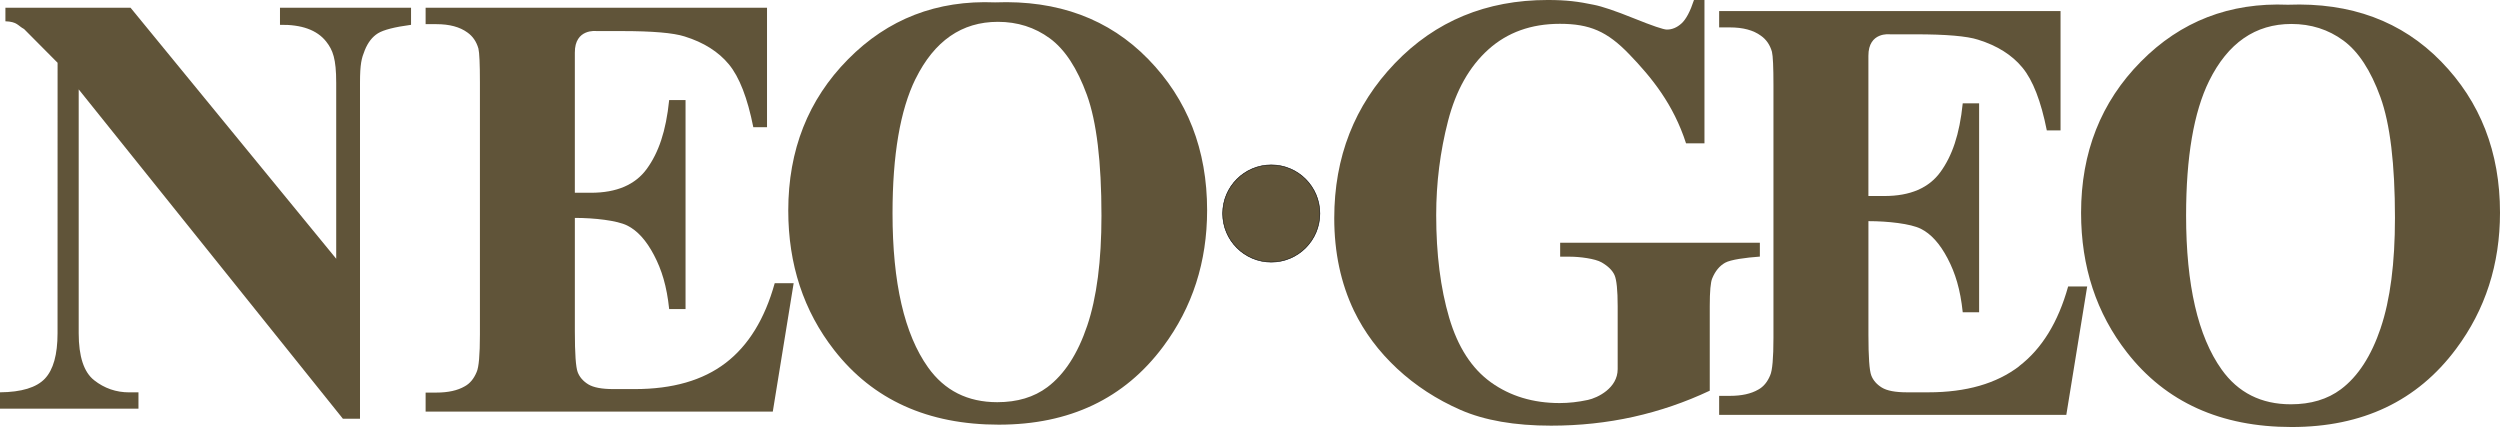
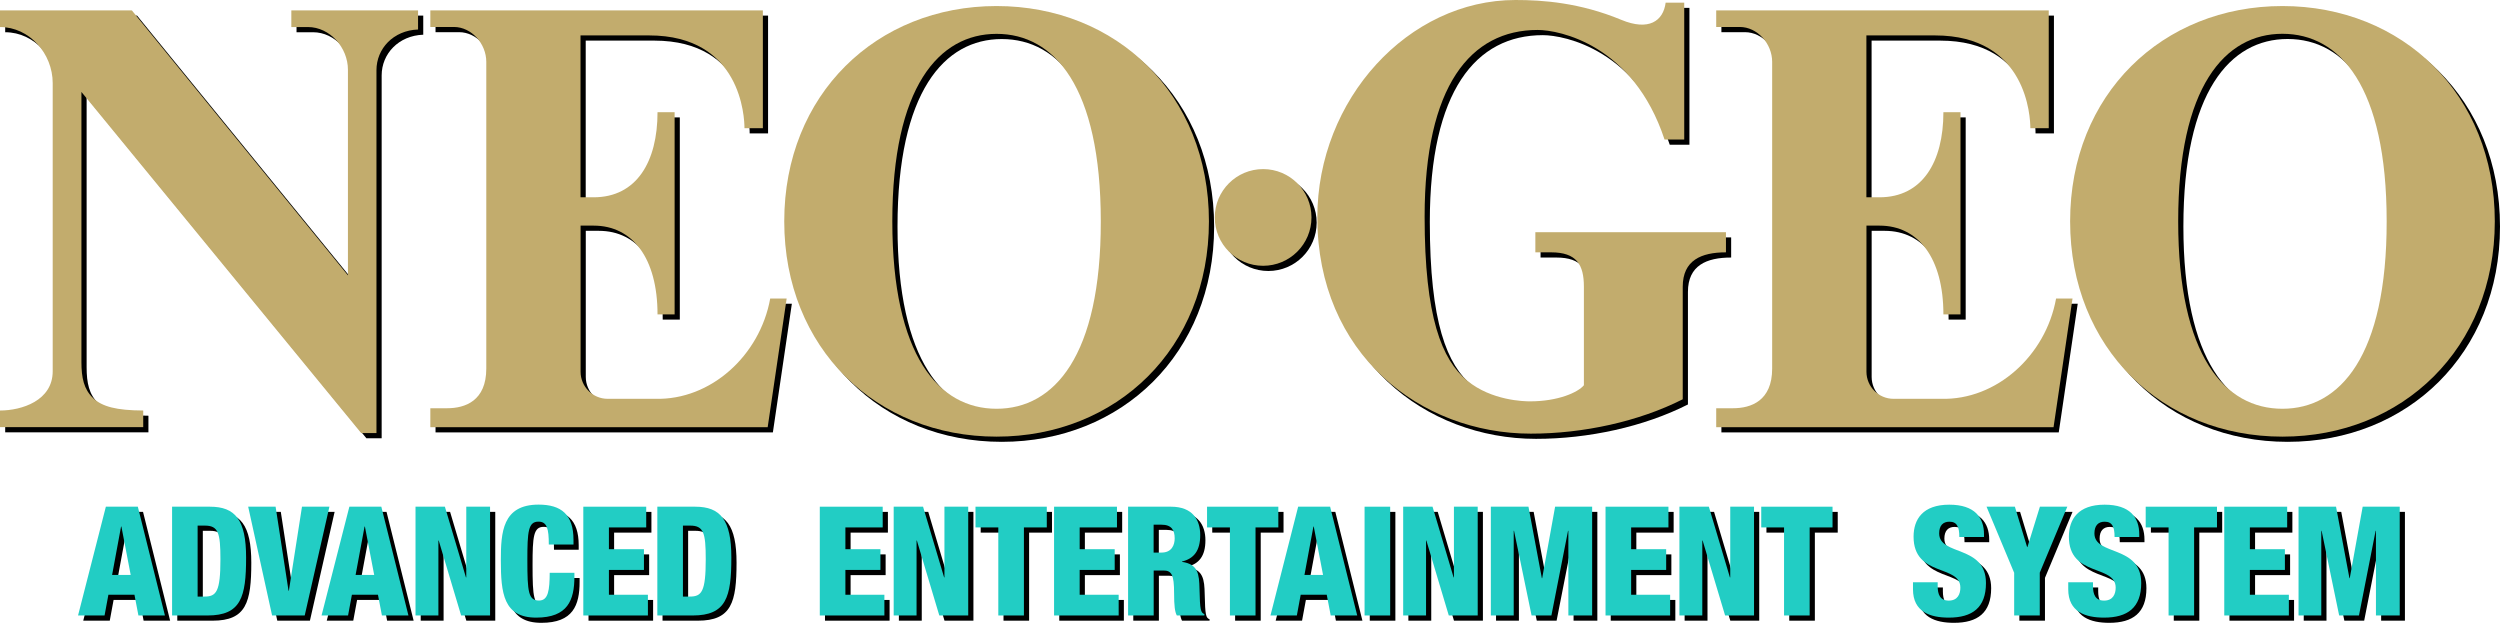
- <svg xmlns="http://www.w3.org/2000/svg" version="1.2" baseProfile="tiny" width="566.929" height="96.834" xml:space="preserve">
-   <g fill="#605439">
-     <path d="M353.812 58.21h2.244c2.096 0 5.68.432 7.157 1.297 1.477.859 2.45 1.824 2.92 2.89.47 1.067.709 3.42.709 7.053v14.266c0 4.305-4.55 6.498-6.74 6.974-2.202.475-4.34.713-6.422.713-6.006 0-11.191-1.563-15.563-4.69-4.365-3.13-7.529-8.02-9.492-14.69-1.959-6.662-2.936-14.405-2.936-23.25 0-7.296.895-14.412 2.685-21.345 1.796-6.934 4.846-12.337 9.155-16.215 4.309-3.874 9.71-5.812 16.193-5.812 6.787 0 10.758 1.718 15.753 6.91 5.109 5.306 10.01 11.336 12.87 20.188h4.179v-32.5h-2.378c-.857 2.604-1.793 4.372-2.816 5.305-1.027.937-2.139 1.403-3.328 1.403-.771 0-3.26-.847-7.463-2.539-4.2-1.694-7.244-2.723-9.118-3.085-3.455-.721-6.14-1.085-10.448-1.085-13.914 0-25.46 4.78-34.638 14.342-9.178 9.569-13.765 21.281-13.765 35.147 0 7.748 1.489 14.75 4.48 21.004 2.345 4.85 5.601 9.207 9.761 13.086 4.162 3.873 8.967 7 14.405 9.385 5.443 2.375 12.283 3.566 20.52 3.566 6.447 0 12.661-.666 18.662-1.998a82.643 82.643 0 0 0 17.326-5.932V69.427c0-3.36.19-5.472.572-6.331.682-1.636 1.65-2.806 2.909-3.513 1.255-.707 4.685-1.165 7.881-1.395v-3.139H353.8v3.139l.013.022z" />
-     <path d="M457.91 83.04c-5.16 3.951-12.03 5.926-20.596 5.926h-4.883c-2.617 0-4.507-.356-5.683-1.076-1.166-.72-1.973-1.641-2.399-2.764-.428-1.123-.643-4.201-.643-9.228V50.149c4.4 0 9.553.573 11.865 1.723 2.311 1.144 4.34 3.385 6.083 6.716 1.75 3.33 2.894 7.008 3.439 12.229h3.713V23.432h-3.713c-.729 7.12-2.404 11.899-5.035 15.546-2.63 3.648-6.871 5.472-12.717 5.472h-3.64V12.666c-.028-5.525 4.895-4.885 4.895-4.885h5.754c6.956 0 11.695.407 14.224 1.219 4.336 1.348 7.692 3.461 10.062 6.339 2.374 2.88 4.211 7.623 5.522 14.236h3.115V2.508h-77.42v3.707h2.441c2.975 0 5.32.629 7.031 1.886 1.22.854 2.055 2.072 2.503 3.643.229.94.342 3.48.342 7.615v57.264c0 4.582-.249 7.414-.747 8.496-.63 1.525-1.535 2.604-2.705 3.234-1.625.945-3.765 1.416-6.421 1.416h-2.444v4.307h78.73l4.732-29.117h-4.318c-2.256 8.105-5.965 14.134-11.13 18.083" />
-     <path d="M518.827 1.072c-13.193-.545-24.313 3.754-33.342 12.907-9.047 9.145-13.556 20.581-13.556 34.291 0 12.215 3.472 22.77 10.423 31.67 8.793 11.258 21.238 16.895 37.338 16.895 16.047 0 28.479-5.902 37.276-17.713 6.64-8.888 9.963-19.2 9.963-30.92 0-13.71-4.455-25.131-13.354-34.26-8.908-9.13-20.48-13.419-34.732-12.87m21.045 73.285c-2.157 6.376-5.166 11.02-9.037 13.918-3.035 2.273-6.818 3.406-11.351 3.406-6.73 0-11.96-2.635-15.705-7.896-5.365-7.532-8.05-19.17-8.05-34.924 0-13.255 1.736-23.419 5.212-30.497 4.266-8.62 10.487-12.93 18.664-12.93 4.443 0 8.37 1.25 11.777 3.746 3.409 2.495 6.214 6.775 8.41 12.83 2.202 6.064 3.301 15.19 3.301 27.406 0 10.256-1.076 18.574-3.234 24.953M226.502 96.302c16.047 0 28.477-5.904 37.276-17.713 6.639-8.899 9.962-19.2 9.962-30.92 0-13.711-4.455-25.13-13.356-34.26-8.906-9.13-20.48-13.417-34.73-12.87-13.193-.543-24.313 3.756-33.342 12.909-9.045 9.144-13.556 20.581-13.556 34.29 0 12.215 3.471 22.77 10.425 31.67 8.79 11.258 21.236 16.895 37.337 16.895M207.626 17.88c4.264-8.62 10.486-12.93 18.668-12.93 4.442 0 8.366 1.247 11.775 3.744 3.408 2.497 6.212 6.775 8.412 12.831 2.2 6.062 3.3 15.19 3.3 27.397 0 10.256-1.077 18.576-3.234 24.953-2.153 6.376-5.166 11.02-9.037 13.925-3.034 2.27-6.818 3.405-11.351 3.405-6.73 0-11.96-2.633-15.708-7.897-5.364-7.533-8.05-19.17-8.05-34.923 0-13.256 1.736-23.419 5.212-30.497" />
-     <path d="M180.004 64.225h-4.321c-2.255 8.104-5.966 14.135-11.127 18.082-5.162 3.951-12.03 5.926-20.588 5.926h-4.884c-2.617 0-4.505-.36-5.681-1.074-1.17-.722-1.973-1.644-2.4-2.766-.428-1.125-.643-4.202-.643-9.23V49.414c4.399 0 9.553.575 11.867 1.724 2.31 1.143 4.34 3.386 6.083 6.716 1.748 3.331 2.894 7.008 3.438 12.23h3.714V22.698h-3.714c-.728 7.117-2.405 11.899-5.036 15.546-2.626 3.649-6.87 5.47-12.715 5.47h-3.64V11.932c-.03-5.526 4.898-4.885 4.898-4.885h5.749c6.961 0 11.705.406 14.235 1.216 4.338 1.348 7.691 3.464 10.063 6.341 2.373 2.879 4.212 7.625 5.524 14.234h3.112V1.749h-77.42v3.73h2.44c2.975 0 5.32.63 7.033 1.884 1.217.854 2.05 2.072 2.5 3.644.227.94.341 3.48.341 7.613v57.265c0 4.582-.247 7.414-.744 8.488-.63 1.526-1.536 2.61-2.702 3.237-1.626.945-3.766 1.416-6.428 1.416h-2.44v4.307h78.73l4.732-29.118.024.01zM31.413 88.977h-2.09c-2.998 0-5.66-.92-7.99-2.762-2.323-1.843-3.487-5.384-3.487-10.64V20.269L77.753 94.95l3.885.006v-76.17c0-4.332.36-5.589 1.074-7.37.714-1.783 1.714-3.07 2.99-3.86 1.278-.788 3.783-1.43 7.51-1.927V1.754h-29.72V5.63c4.9-.09 8.398 1.172 10.472 3.79 1.519 1.94 2.278 3.861 2.278 9.368v39.89L29.605 1.754H1.228v3.074c2.697.09 2.794.993 4.23 1.756l7.601 7.651-.01 61.332c0 4.85-.958 8.282-2.871 10.302C8.263 87.889 4.868 88.92 0 88.966v3.707h31.399v-3.707l.014.011z" />
-     <path stroke="#000" stroke-width=".124" d="M299.304 48.417c0 6.086-4.934 11.018-11.016 11.018-6.087 0-11.02-4.936-11.02-11.018 0-6.087 4.936-11.018 11.02-11.018 6.087 0 11.016 4.934 11.016 11.018z" />
+ <svg xmlns="http://www.w3.org/2000/svg" width="1017.852mm" height="253.577mm" viewBox="0 0 1017.852 253.577" version="1.1" id="svg1">
+   <defs id="defs1" />
+   <g id="g67" style="fill:#000000" transform="translate(2.116667,2.116667)">
+     <g id="g39" transform="scale(0.2645833)" style="fill:#000000">
+       <path class="st1" d="m 643.3,16 h -195 v 25.6 h 25.4 c 34.1,0 61.7,31.8 61.7,65.7 V 423.7 L 202.9,16 H 0 v 25.6 c 45.3,0 81.1,40.9 81.1,86.3 v 443.4 c 0,45.3 -47.8,60.4 -81.1,60.4 v 25.6 h 220.4 v -25.6 c -41.3,-0.2 -63.1,-5.9 -77.2,-19.2 -14.1,-13.4 -17.9,-31.1 -17.9,-55.4 V 141.5 l 430.5,524.9 h 23.5 V 108 c 0,-33.1 25.9,-61.2 64,-62.6 z" id="path7" style="fill:#000000" />
+       <path class="st1" d="m 1185.2,459.4 c -15.9,87.9 -91.7,156.5 -176.7,154.3 h -73.4 c -23,0 -41.7,-18.7 -41.7,-41.7 V 347.2 h 20.1 c 60,0 98.3,50.2 98.3,136.6 h 26.3 V 330.7 322.9 172.7 h -26.3 c 0,76 -32.1,130.9 -98.4,130.9 H 893.3 V 54.5 h 105.5 c 142,0 146.8,126.5 146.8,142.8 h 28.3 V 59.9 16 H 662.2 v 25.5 h 36.1 c 27.6,0 50,26.1 50,53.6 v 472.1 c 0,49.7 -32.6,61 -60.2,61 h -25.9 v 29.2 h 86.1 433 l 29.2,-198 z" id="path8" style="fill:#000000" />
+       <path class="st1" d="m 1533.5,9.3 c -184.6,0 -326.7,135.9 -326.7,331.3 0,195.4 142.2,331.3 326.7,331.3 184.6,0 326.8,-135.9 326.8,-331.3 0,-195.4 -142.2,-331.3 -326.8,-331.3 z m 0,619.7 c -88.7,0 -160.4,-81.2 -160.4,-288.5 0,-207.3 71.9,-288.4 160.4,-288.4 88.7,0 160.4,81.2 160.4,288.5 0.2,207.2 -71.7,288.4 -160.4,288.4 z" id="path36" style="fill:#000000" />
+       <circle class="st1" cx="1943.7" cy="334.6" r="74.4" id="circle36" style="fill:#000000" />
+       <path class="st1" d="m 2362.6,357.3 v 31 h 24.2 c 39.3,0 50.5,19 50.5,52.9 v 151.6 c -9,11 -39.7,24.8 -83,24.8 -8.8,0 -59,-1 -96.5,-31.8 -39.2,-32.2 -65.6,-97.4 -65.6,-252.4 0,-201.8 71,-287.3 173.9,-287.3 33.5,0 147,22.6 195.3,168.6 h 30.3 V 4.1 h -28.6 c -3.6,28.3 -26,44 -68.3,26.4 C 2430.9,4 2373.8,0 2332,0 c -164.6,0 -304.9,152.5 -304.9,334.6 0,209.8 158.4,332.7 328.5,332.7 80.6,0 166.1,-18.6 233.8,-52.9 V 441.2 c 0,-40.6 28.3,-52.9 66.5,-52.9 v -31 z" id="path37" style="fill:#000000" />
+       <path class="st1" d="m 3163.9,459.4 c -15.9,87.9 -91.7,156.5 -176.7,154.3 h -73.4 c -23,0 -41.7,-18.7 -41.7,-41.7 V 347.2 h 20.1 c 60,0 98.3,50.2 98.3,136.6 h 26.3 V 330.7 322.9 172.7 h -26.3 c 0,76 -32.1,130.9 -98.4,130.9 H 2872 V 54.5 h 105.5 c 142,0 146.8,126.5 146.8,142.8 h 28.3 V 59.9 16 h -511.7 v 25.5 h 36.1 c 27.6,0 50,26.1 50,53.6 v 472.1 c 0,49.7 -32.6,61 -60.2,61 h -25.9 v 29.2 h 86.1 433 l 29.2,-198 z" id="path38" style="fill:#000000" />
+       <path class="st1" d="m 3512.2,9.3 c -184.6,0 -326.7,135.9 -326.7,331.3 0,195.4 142.2,331.3 326.7,331.3 C 3696.8,671.9 3839,536 3839,340.6 3839,145.2 3696.8,9.3 3512.2,9.3 Z m 0,619.7 c -88.7,0 -160.4,-81.2 -160.4,-288.5 0,-207.3 71.9,-288.5 160.4,-288.5 88.7,0 160.4,81.2 160.4,288.5 0.2,207.3 -71.7,288.5 -160.4,288.5 z" id="path39" style="fill:#000000" />
+     </g>
+     <g id="g66" transform="scale(0.2645833)" style="fill:#000000">
+       <path class="st2" d="m 162.9,779.7 h 49.2 l 41.7,167.4 H 213 l -6.1,-31.9 h -40.1 l -5.9,31.9 h -40.8 z m 23.9,30.5 h -0.5 l -13.8,74.5 h 28.6 z" id="path40" style="fill:#000000" />
+       <path class="st2" d="m 264.7,779.7 h 58.4 c 38.9,0 55.6,20.2 55.6,78.3 0,60.7 -7.7,89.1 -59.5,89.1 H 264.8 V 779.7 Z M 304.1,918 h 10.5 c 18.3,0 24.6,-7.3 24.6,-57.4 0,-40.8 -3.3,-51.8 -24.1,-51.8 h -11 z" id="path41" style="fill:#000000" />
+       <path class="st2" d="m 381.9,779.7 h 42.2 L 444,909.1 h 0.5 l 20.2,-129.4 h 42.2 l -38,167.4 h -50.2 z" id="path42" style="fill:#000000" />
+       <path class="st2" d="m 537.6,779.7 h 49.2 l 41.7,167.4 h -40.8 l -6.1,-31.9 h -40.1 l -5.9,31.9 h -40.8 z m 23.9,30.5 H 561 l -13.8,74.5 h 28.6 z" id="path43" style="fill:#000000" />
+       <path class="st2" d="m 639.4,779.7 h 45.2 L 717,888.5 h 0.5 V 779.7 h 36.6 V 947.1 H 709.6 L 675.1,831.8 h -0.5 v 115.3 h -35.2 z" id="path44" style="fill:#000000" />
+       <path class="st2" d="m 844.5,837.9 c 0,-24.4 -2.8,-35.2 -15.9,-35.2 -15.7,0 -17.1,15 -17.1,58.8 0,49.7 1.6,62.6 18,62.6 14.5,0 16.2,-16.6 16.4,-42.7 h 38 v 5.9 c 0,36.1 -10.1,63.1 -58.8,63.1 -50.4,0 -54.4,-37.7 -54.4,-88.1 0,-42.9 2.3,-85.8 58.1,-85.8 34.7,0 53.7,15 53.7,54.4 v 7 z" id="path45" style="fill:#000000" />
+       <path class="st2" d="m 897.6,779.7 h 96.8 v 31.9 H 937 v 33.5 h 53.9 V 877 H 937 v 38.2 h 60 v 31.9 h -99.4 z" id="path46" style="fill:#000000" />
+       <path class="st2" d="m 1011.4,779.7 h 58.4 c 38.9,0 55.6,20.2 55.6,78.3 0,60.7 -7.7,89.1 -59.5,89.1 h -54.4 V 779.7 Z m 39.4,138.3 h 10.6 c 18.3,0 24.6,-7.3 24.6,-57.4 0,-40.8 -3.3,-51.8 -24.1,-51.8 h -11 V 918 Z" id="path47" style="fill:#000000" />
+       <path class="st2" d="m 1261.5,779.7 h 96.8 v 31.9 h -57.4 v 33.5 h 53.9 V 877 h -53.9 v 38.2 h 60 v 31.9 h -99.4 z" id="path48" style="fill:#000000" />
+       <path class="st2" d="m 1375.2,779.7 h 45.2 l 32.4,108.8 h 0.5 V 779.7 h 36.6 v 167.4 h -44.5 l -34.5,-115.3 h -0.5 v 115.3 h -35.2 z" id="path49" style="fill:#000000" />
+       <path class="st2" d="m 1536.3,811.6 h -35.2 v -31.9 h 109.7 v 31.9 h -35.2 v 135.5 h -39.4 V 811.6 Z" id="path50" style="fill:#000000" />
+       <path class="st2" d="m 1622,779.7 h 96.8 v 31.9 h -57.4 v 33.5 h 53.9 V 877 h -53.9 v 38.2 h 60 v 31.9 H 1622 Z" id="path51" style="fill:#000000" />
+       <path class="st2" d="m 1735.8,779.7 h 66.1 c 33.5,0 45,20.6 45,43.6 0,24.4 -9.8,36.3 -28.1,40.8 v 0.5 c 25.1,3.5 26.5,19.2 27,41.7 0.7,33.1 1.9,36.3 7.5,38.7 v 2.1 h -42.4 c -3,-5.6 -4.2,-15 -4.2,-34 0,-29.1 -4,-35.2 -16.4,-35.2 h -15 v 69.2 h -39.4 V 779.7 Z m 39.4,70.6 h 12.2 c 15.9,0 20.2,-12 20.2,-21.8 0,-12.7 -4.7,-21.1 -20.4,-21.1 h -12 z" id="path52" style="fill:#000000" />
+       <path class="st2" d="m 1892.6,811.6 h -35.2 v -31.9 h 109.7 v 31.9 H 1932 v 135.5 h -39.4 z" id="path53" style="fill:#000000" />
+       <path class="st2" d="m 1997.6,779.7 h 49.2 l 41.7,167.4 h -40.8 l -6.1,-31.9 h -40.1 l -5.9,31.9 H 1955 Z m 24,30.5 h -0.5 l -13.8,74.5 h 28.6 z" id="path54" style="fill:#000000" />
+       <path class="st2" d="m 2099.8,779.7 h 39.4 v 167.4 h -39.4 z" id="path55" style="fill:#000000" />
+       <path class="st2" d="m 2159.2,779.7 h 45.2 l 32.4,108.8 h 0.5 V 779.7 h 36.6 v 167.4 h -44.5 l -34.5,-115.3 h -0.5 v 115.3 h -35.2 z" id="path56" style="fill:#000000" />
+       <path class="st2" d="m 2294.3,779.7 h 57.7 l 20.6,110 h 0.5 l 19.9,-110 h 57 v 167.4 h -36.6 V 816.8 h -0.5 l -25.6,130.3 h -30.5 l -27,-130.3 h -0.5 v 130.3 h -35.2 V 779.7 Z" id="path57" style="fill:#000000" />
+       <path class="st2" d="m 2470.6,779.7 h 96.8 v 31.9 H 2510 v 33.5 h 53.9 V 877 H 2510 v 38.2 h 60 v 31.9 h -99.4 z" id="path58" style="fill:#000000" />
+       <path class="st2" d="m 2584.4,779.7 h 45.2 l 32.4,108.8 h 0.5 V 779.7 h 36.6 v 167.4 h -44.5 L 2620,831.8 h -0.5 v 115.3 h -35.2 V 779.7 Z" id="path59" style="fill:#000000" />
+       <path class="st2" d="m 2745.4,811.6 h -35.2 v -31.9 h 109.7 v 31.9 h -35.2 v 135.5 h -39.4 V 811.6 Z" id="path60" style="fill:#000000" />
+       <path class="st2" d="m 2981.7,896 v 5.9 c 0,12.7 3.5,22.3 17.1,22.3 13.8,0 17.8,-10.3 17.8,-19.9 0,-36.1 -72,-15.9 -72,-78.5 0,-26.7 14.3,-49.2 54.9,-49.2 39.4,0 53.5,19.9 53.5,45.7 v 4 h -38 c 0,-8 -0.9,-13.8 -3.3,-17.6 -2.3,-4 -6.1,-5.9 -12,-5.9 -9.8,0 -15.7,5.9 -15.7,18 0,34.9 72,17.3 72,76.4 0,38 -21.1,53.2 -57.2,53.2 -28.6,0 -55.1,-8.7 -55.1,-43.6 V 896 Z" id="path61" style="fill:#000000" />
+       <path class="st2" d="m 3099.3,881.2 -42.4,-101.5 h 43.6 l 18.8,62.1 h 0.5 l 19.2,-62.1 h 42.2 l -42.4,101.5 v 65.9 h -39.4 v -65.9 z" id="path62" style="fill:#000000" />
+       <path class="st2" d="m 3220.7,896 v 5.9 c 0,12.7 3.5,22.3 17.1,22.3 13.8,0 17.8,-10.3 17.8,-19.9 0,-36.1 -72,-15.9 -72,-78.5 0,-26.7 14.3,-49.2 54.9,-49.2 39.4,0 53.4,19.9 53.4,45.7 v 4 h -38 c 0,-8 -0.9,-13.8 -3.3,-17.6 -2.3,-4 -6.1,-5.9 -12,-5.9 -9.8,0 -15.7,5.9 -15.7,18 0,34.9 72,17.3 72,76.4 0,38 -21.1,53.2 -57.2,53.2 -28.6,0 -55.1,-8.7 -55.1,-43.6 V 896 Z" id="path63" style="fill:#000000" />
+       <path class="st2" d="m 3337,811.6 h -35.2 v -31.9 h 109.7 v 31.9 h -35.2 V 947.1 H 3337 Z" id="path64" style="fill:#000000" />
+       <path class="st2" d="m 3422.7,779.7 h 96.8 v 31.9 h -57.4 v 33.5 H 3516 V 877 h -53.9 v 38.2 h 60 v 31.9 h -99.4 z" id="path65" style="fill:#000000" />
+       <path class="st2" d="m 3537,779.7 h 57.7 l 20.6,110 h 0.5 l 19.9,-110 h 57 v 167.4 h -36.6 V 816.8 h -0.5 L 3630,947.1 h -30.5 l -27,-130.3 h -0.5 v 130.3 h -35 z" id="path66" style="fill:#000000" />
+     </g>
+   </g>
+   <g id="g1" style="display:inline">
+     <g id="g9" transform="scale(0.2645833)">
+       <path class="st1" d="m 643.3,16 h -195 v 25.6 h 25.4 c 34.1,0 61.7,31.8 61.7,65.7 V 423.7 L 202.9,16 H 0 v 25.6 c 45.3,0 81.1,40.9 81.1,86.3 v 443.4 c 0,45.3 -47.8,60.4 -81.1,60.4 v 25.6 h 220.4 v -25.6 c -41.3,-0.2 -63.1,-5.9 -77.2,-19.2 -14.1,-13.4 -17.9,-31.1 -17.9,-55.4 V 141.5 l 430.5,524.9 h 23.5 V 108 c 0,-33.1 25.9,-61.2 64,-62.6 z" id="path1" style="fill:#c2ac6d" />
+       <path class="st1" d="m 1185.2,459.4 c -15.9,87.9 -91.7,156.5 -176.7,154.3 h -73.4 c -23,0 -41.7,-18.7 -41.7,-41.7 V 347.2 h 20.1 c 60,0 98.3,50.2 98.3,136.6 h 26.3 V 330.7 322.9 172.7 h -26.3 c 0,76 -32.1,130.9 -98.4,130.9 H 893.3 V 54.5 h 105.5 c 142,0 146.8,126.5 146.8,142.8 h 28.3 V 59.9 16 H 662.2 v 25.5 h 36.1 c 27.6,0 50,26.1 50,53.6 v 472.1 c 0,49.7 -32.6,61 -60.2,61 h -25.9 v 29.2 h 86.1 433 l 29.2,-198 z" id="path3" style="fill:#c2ac6d" />
+       <path class="st1" d="m 1533.5,9.3 c -184.6,0 -326.7,135.9 -326.7,331.3 0,195.4 142.2,331.3 326.7,331.3 184.6,0 326.8,-135.9 326.8,-331.3 0,-195.4 -142.2,-331.3 -326.8,-331.3 z m 0,619.7 c -88.7,0 -160.4,-81.2 -160.4,-288.5 0,-207.3 71.9,-288.4 160.4,-288.4 88.7,0 160.4,81.2 160.4,288.5 0.2,207.2 -71.7,288.4 -160.4,288.4 z" id="path4" style="fill:#c2ac6d" />
+       <circle class="st1" cx="1943.7" cy="334.6" r="74.4" id="circle1" style="fill:#c2ac6d" />
+       <path class="st1" d="m 2362.6,357.3 v 31 h 24.2 c 39.3,0 50.5,19 50.5,52.9 v 151.6 c -9,11 -39.7,24.8 -83,24.8 -8.8,0 -59,-1 -96.5,-31.8 -39.2,-32.2 -65.6,-97.4 -65.6,-252.4 0,-201.8 71,-287.3 173.9,-287.3 33.5,0 147,22.6 195.3,168.6 h 30.3 V 4.1 h -28.6 c -3.6,28.3 -26,44 -68.3,26.4 C 2430.9,4 2373.8,0 2332,0 c -164.6,0 -304.9,152.5 -304.9,334.6 0,209.8 158.4,332.7 328.5,332.7 80.6,0 166.1,-18.6 233.8,-52.9 V 441.2 c 0,-40.6 28.3,-52.9 66.5,-52.9 v -31 z" id="path2" style="fill:#c2ac6d" />
+       <path class="st1" d="m 3163.9,459.4 c -15.9,87.9 -91.7,156.5 -176.7,154.3 h -73.4 c -23,0 -41.7,-18.7 -41.7,-41.7 V 347.2 h 20.1 c 60,0 98.3,50.2 98.3,136.6 h 26.3 V 330.7 322.9 172.7 h -26.3 c 0,76 -32.1,130.9 -98.4,130.9 H 2872 V 54.5 h 105.5 c 142,0 146.8,126.5 146.8,142.8 h 28.3 V 59.9 16 h -511.7 v 25.5 h 36.1 c 27.6,0 50,26.1 50,53.6 v 472.1 c 0,49.7 -32.6,61 -60.2,61 h -25.9 v 29.2 h 86.1 433 l 29.2,-198 z" id="path5" style="fill:#c2ac6d" />
+       <path class="st1" d="m 3512.2,9.3 c -184.6,0 -326.7,135.9 -326.7,331.3 0,195.4 142.2,331.3 326.7,331.3 C 3696.8,671.9 3839,536 3839,340.6 3839,145.2 3696.8,9.3 3512.2,9.3 Z m 0,619.7 c -88.7,0 -160.4,-81.2 -160.4,-288.5 0,-207.3 71.9,-288.5 160.4,-288.5 88.7,0 160.4,81.2 160.4,288.5 0.2,207.3 -71.7,288.5 -160.4,288.5 z" id="path6" style="fill:#c2ac6d" />
+     </g>
+     <g id="g36" transform="scale(0.2645833)">
+       <path class="st2" d="m 162.9,779.7 h 49.2 l 41.7,167.4 H 213 l -6.1,-31.9 h -40.1 l -5.9,31.9 h -40.8 z m 23.9,30.5 h -0.5 l -13.8,74.5 h 28.6 z" id="path9" style="fill:#22cdc4" />
+       <path class="st2" d="m 264.7,779.7 h 58.4 c 38.9,0 55.6,20.2 55.6,78.3 0,60.7 -7.7,89.1 -59.5,89.1 H 264.8 V 779.7 Z M 304.1,918 h 10.5 c 18.3,0 24.6,-7.3 24.6,-57.4 0,-40.8 -3.3,-51.8 -24.1,-51.8 h -11 z" id="path10" style="fill:#22cdc4" />
+       <path class="st2" d="m 381.9,779.7 h 42.2 L 444,909.1 h 0.5 l 20.2,-129.4 h 42.2 l -38,167.4 h -50.2 z" id="path11" style="fill:#22cdc4" />
+       <path class="st2" d="m 537.6,779.7 h 49.2 l 41.7,167.4 h -40.8 l -6.1,-31.9 h -40.1 l -5.9,31.9 h -40.8 z m 23.9,30.5 H 561 l -13.8,74.5 h 28.6 z" id="path12" style="fill:#22cdc4" />
+       <path class="st2" d="m 639.4,779.7 h 45.2 L 717,888.5 h 0.5 V 779.7 h 36.6 V 947.1 H 709.6 L 675.1,831.8 h -0.5 v 115.3 h -35.2 z" id="path13" style="fill:#22cdc4" />
+       <path class="st2" d="m 844.5,837.9 c 0,-24.4 -2.8,-35.2 -15.9,-35.2 -15.7,0 -17.1,15 -17.1,58.8 0,49.7 1.6,62.6 18,62.6 14.5,0 16.2,-16.6 16.4,-42.7 h 38 v 5.9 c 0,36.1 -10.1,63.1 -58.8,63.1 -50.4,0 -54.4,-37.7 -54.4,-88.1 0,-42.9 2.3,-85.8 58.1,-85.8 34.7,0 53.7,15 53.7,54.4 v 7 z" id="path14" style="fill:#22cdc4" />
+       <path class="st2" d="m 897.6,779.7 h 96.8 v 31.9 H 937 v 33.5 h 53.9 V 877 H 937 v 38.2 h 60 v 31.9 h -99.4 z" id="path15" style="fill:#22cdc4" />
+       <path class="st2" d="m 1011.4,779.7 h 58.4 c 38.9,0 55.6,20.2 55.6,78.3 0,60.7 -7.7,89.1 -59.5,89.1 h -54.4 V 779.7 Z m 39.4,138.3 h 10.6 c 18.3,0 24.6,-7.3 24.6,-57.4 0,-40.8 -3.3,-51.8 -24.1,-51.8 h -11 V 918 Z" id="path16" style="fill:#22cdc4" />
+       <path class="st2" d="m 1261.5,779.7 h 96.8 v 31.9 h -57.4 v 33.5 h 53.9 V 877 h -53.9 v 38.2 h 60 v 31.9 h -99.4 z" id="path17" style="fill:#22cdc4" />
+       <path class="st2" d="m 1375.2,779.7 h 45.2 l 32.4,108.8 h 0.5 V 779.7 h 36.6 v 167.4 h -44.5 l -34.5,-115.3 h -0.5 v 115.3 h -35.2 z" id="path18" style="fill:#22cdc4" />
+       <path class="st2" d="m 1536.3,811.6 h -35.2 v -31.9 h 109.7 v 31.9 h -35.2 v 135.5 h -39.4 V 811.6 Z" id="path19" style="fill:#22cdc4" />
+       <path class="st2" d="m 1622,779.7 h 96.8 v 31.9 h -57.4 v 33.5 h 53.9 V 877 h -53.9 v 38.2 h 60 v 31.9 H 1622 Z" id="path20" style="fill:#22cdc4" />
+       <path class="st2" d="m 1735.8,779.7 h 66.1 c 33.5,0 45,20.6 45,43.6 0,24.4 -9.8,36.3 -28.1,40.8 v 0.5 c 25.1,3.5 26.5,19.2 27,41.7 0.7,33.1 1.9,36.3 7.5,38.7 v 2.1 h -42.4 c -3,-5.6 -4.2,-15 -4.2,-34 0,-29.1 -4,-35.2 -16.4,-35.2 h -15 v 69.2 h -39.4 V 779.7 Z m 39.4,70.6 h 12.2 c 15.9,0 20.2,-12 20.2,-21.8 0,-12.7 -4.7,-21.1 -20.4,-21.1 h -12 z" id="path21" style="fill:#22cdc4" />
+       <path class="st2" d="m 1892.6,811.6 h -35.2 v -31.9 h 109.7 v 31.9 H 1932 v 135.5 h -39.4 z" id="path22" style="fill:#22cdc4" />
+       <path class="st2" d="m 1997.6,779.7 h 49.2 l 41.7,167.4 h -40.8 l -6.1,-31.9 h -40.1 l -5.9,31.9 H 1955 Z m 24,30.5 h -0.5 l -13.8,74.5 h 28.6 z" id="path23" style="fill:#22cdc4" />
+       <path class="st2" d="m 2099.8,779.7 h 39.4 v 167.4 h -39.4 z" id="path24" style="fill:#22cdc4" />
+       <path class="st2" d="m 2159.2,779.7 h 45.2 l 32.4,108.8 h 0.5 V 779.7 h 36.6 v 167.4 h -44.5 l -34.5,-115.3 h -0.5 v 115.3 h -35.2 z" id="path25" style="fill:#22cdc4" />
+       <path class="st2" d="m 2294.3,779.7 h 57.7 l 20.6,110 h 0.5 l 19.9,-110 h 57 v 167.4 h -36.6 V 816.8 h -0.5 l -25.6,130.3 h -30.5 l -27,-130.3 h -0.5 v 130.3 h -35.2 V 779.7 Z" id="path26" style="fill:#22cdc4" />
+       <path class="st2" d="m 2470.6,779.7 h 96.8 v 31.9 H 2510 v 33.5 h 53.9 V 877 H 2510 v 38.2 h 60 v 31.9 h -99.4 z" id="path27" style="fill:#22cdc4" />
+       <path class="st2" d="m 2584.4,779.7 h 45.2 l 32.4,108.8 h 0.5 V 779.7 h 36.6 v 167.4 h -44.5 L 2620,831.8 h -0.5 v 115.3 h -35.2 V 779.7 Z" id="path28" style="fill:#22cdc4" />
+       <path class="st2" d="m 2745.4,811.6 h -35.2 v -31.9 h 109.7 v 31.9 h -35.2 v 135.5 h -39.4 V 811.6 Z" id="path29" style="fill:#22cdc4" />
+       <path class="st2" d="m 2981.7,896 v 5.9 c 0,12.7 3.5,22.3 17.1,22.3 13.8,0 17.8,-10.3 17.8,-19.9 0,-36.1 -72,-15.9 -72,-78.5 0,-26.7 14.3,-49.2 54.9,-49.2 39.4,0 53.5,19.9 53.5,45.7 v 4 h -38 c 0,-8 -0.9,-13.8 -3.3,-17.6 -2.3,-4 -6.1,-5.9 -12,-5.9 -9.8,0 -15.7,5.9 -15.7,18 0,34.9 72,17.3 72,76.4 0,38 -21.1,53.2 -57.2,53.2 -28.6,0 -55.1,-8.7 -55.1,-43.6 V 896 Z" id="path30" style="fill:#22cdc4" />
+       <path class="st2" d="m 3099.3,881.2 -42.4,-101.5 h 43.6 l 18.8,62.1 h 0.5 l 19.2,-62.1 h 42.2 l -42.4,101.5 v 65.9 h -39.4 v -65.9 z" id="path31" style="fill:#22cdc4" />
+       <path class="st2" d="m 3220.7,896 v 5.9 c 0,12.7 3.5,22.3 17.1,22.3 13.8,0 17.8,-10.3 17.8,-19.9 0,-36.1 -72,-15.9 -72,-78.5 0,-26.7 14.3,-49.2 54.9,-49.2 39.4,0 53.4,19.9 53.4,45.7 v 4 h -38 c 0,-8 -0.9,-13.8 -3.3,-17.6 -2.3,-4 -6.1,-5.9 -12,-5.9 -9.8,0 -15.7,5.9 -15.7,18 0,34.9 72,17.3 72,76.4 0,38 -21.1,53.2 -57.2,53.2 -28.6,0 -55.1,-8.7 -55.1,-43.6 V 896 Z" id="path32" style="fill:#22cdc4" />
+       <path class="st2" d="m 3337,811.6 h -35.2 v -31.9 h 109.7 v 31.9 h -35.2 V 947.1 H 3337 Z" id="path33" style="fill:#22cdc4" />
+       <path class="st2" d="m 3422.7,779.7 h 96.8 v 31.9 h -57.4 v 33.5 H 3516 V 877 h -53.9 v 38.2 h 60 v 31.9 h -99.4 z" id="path34" style="fill:#22cdc4" />
+       <path class="st2" d="m 3537,779.7 h 57.7 l 20.6,110 h 0.5 l 19.9,-110 h 57 v 167.4 h -36.6 V 816.8 h -0.5 L 3630,947.1 h -30.5 l -27,-130.3 h -0.5 v 130.3 h -35 z" id="path35" style="fill:#22cdc4" />
+     </g>
  </g>
</svg>
